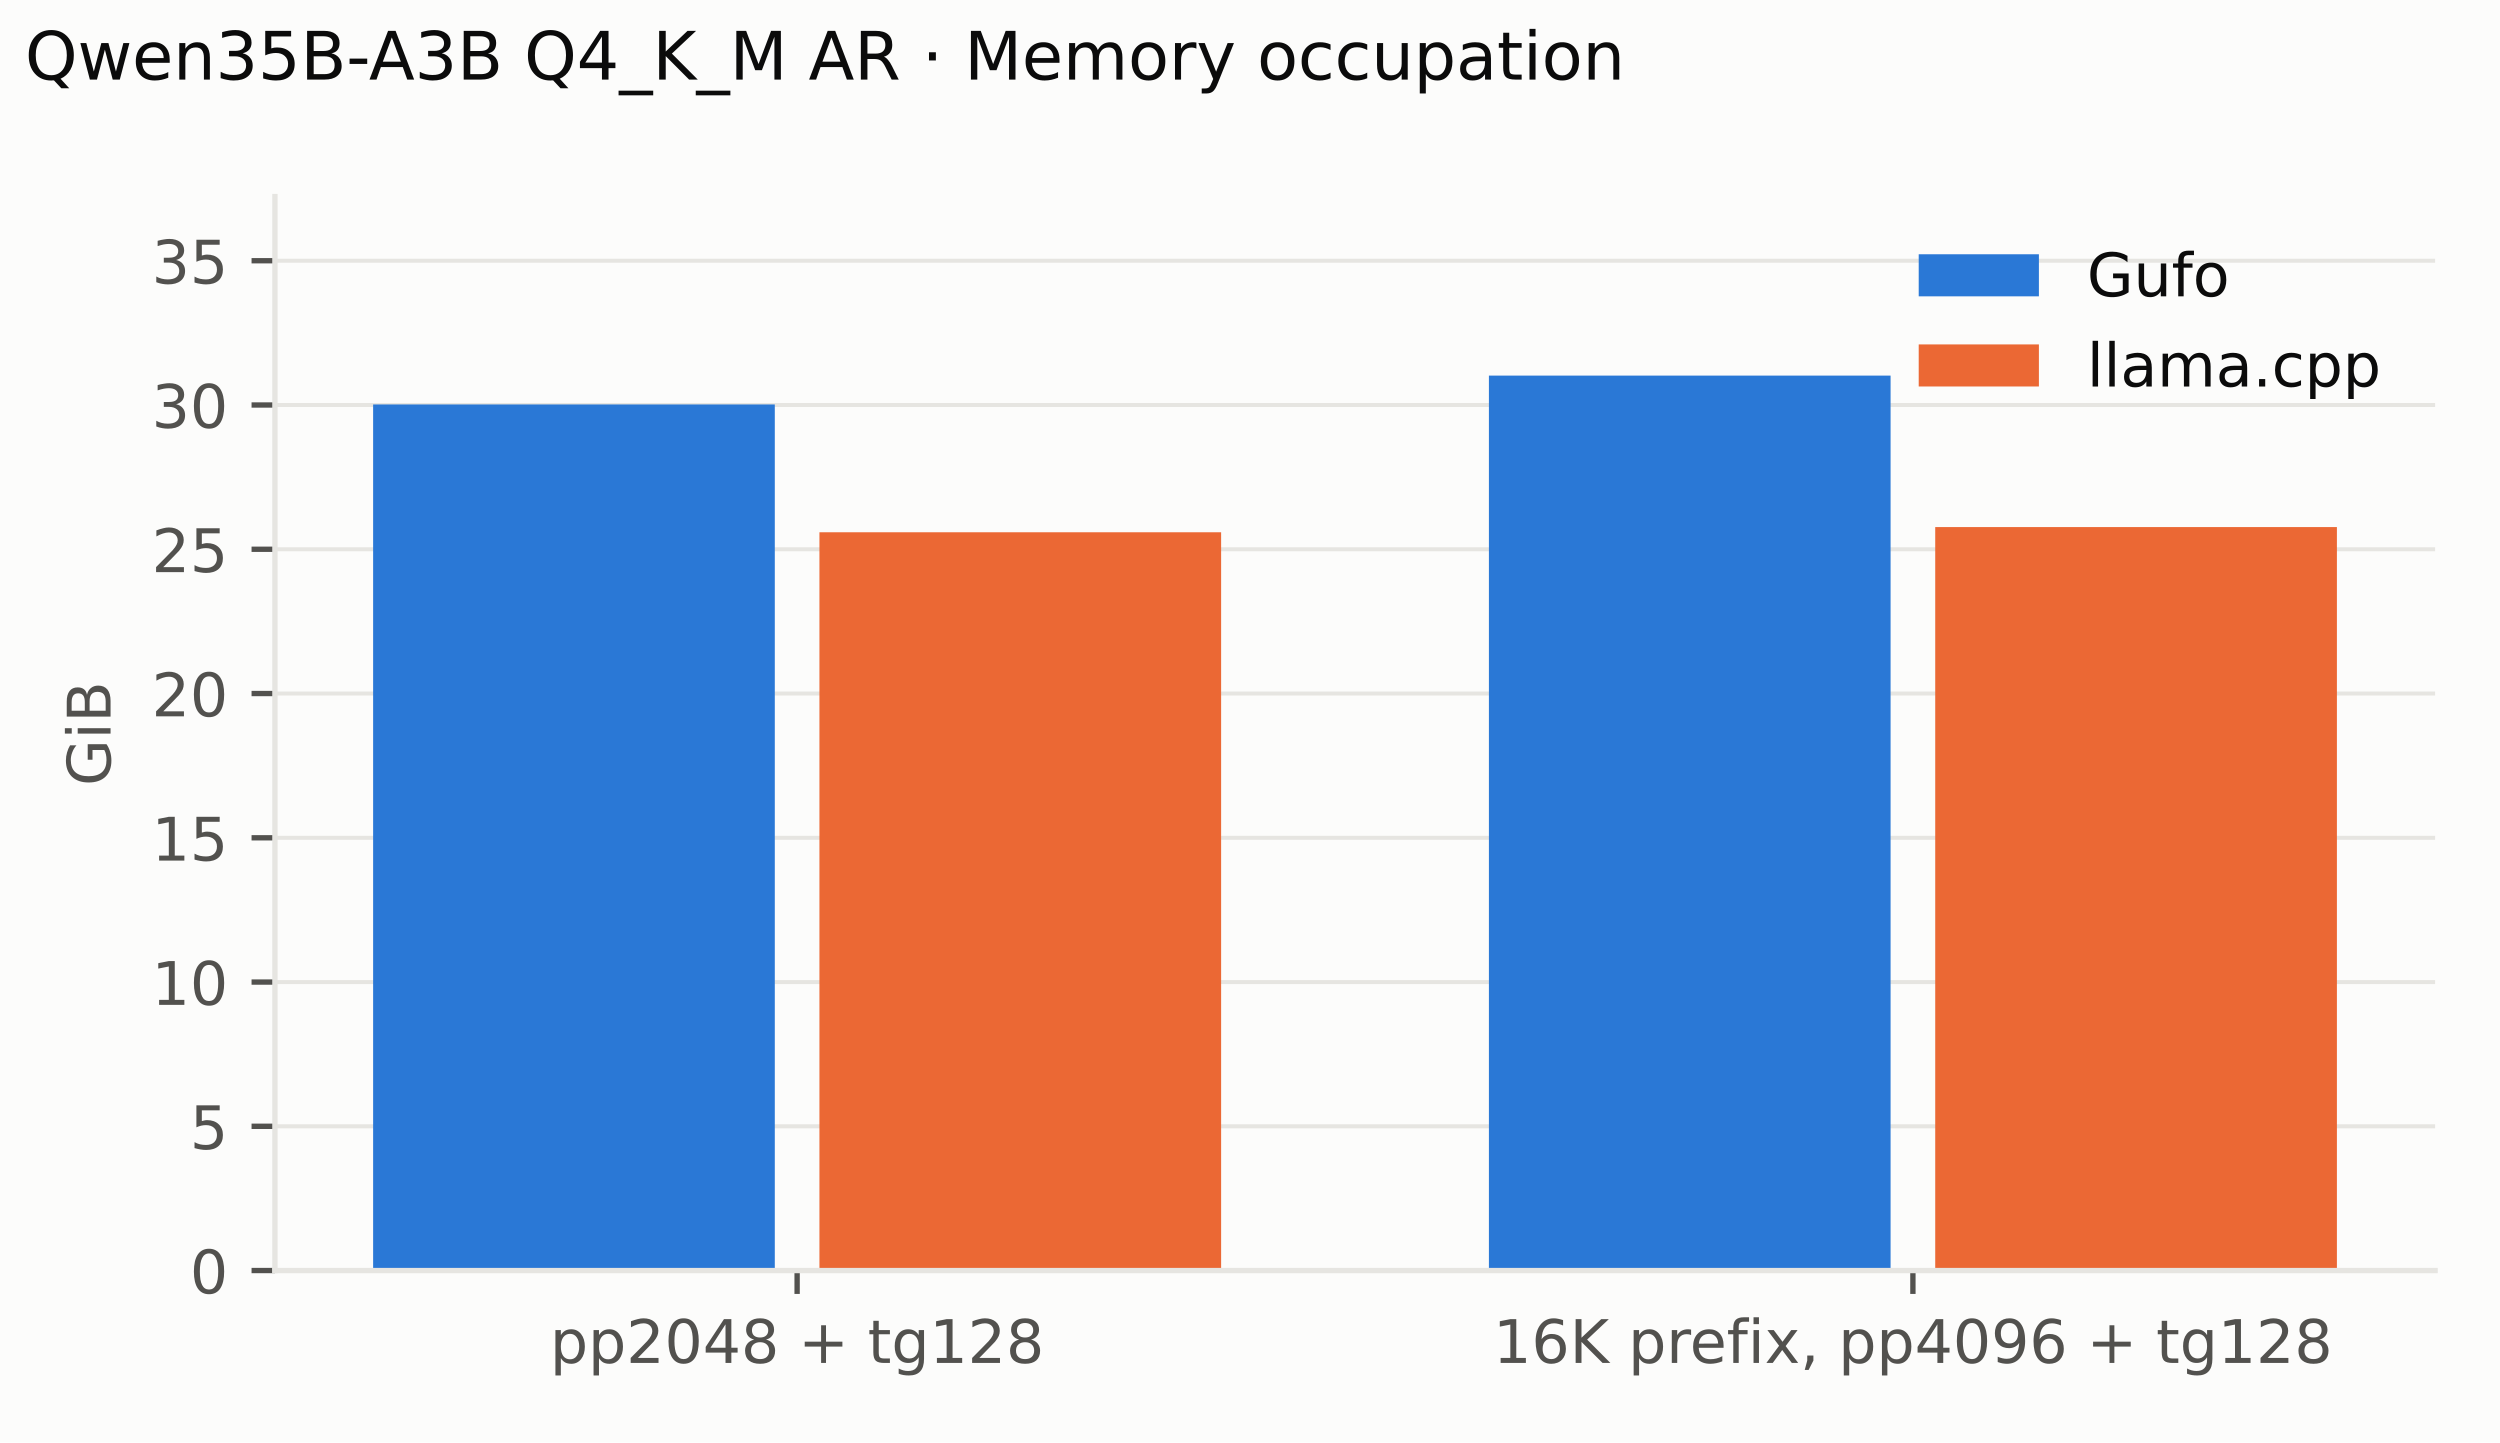
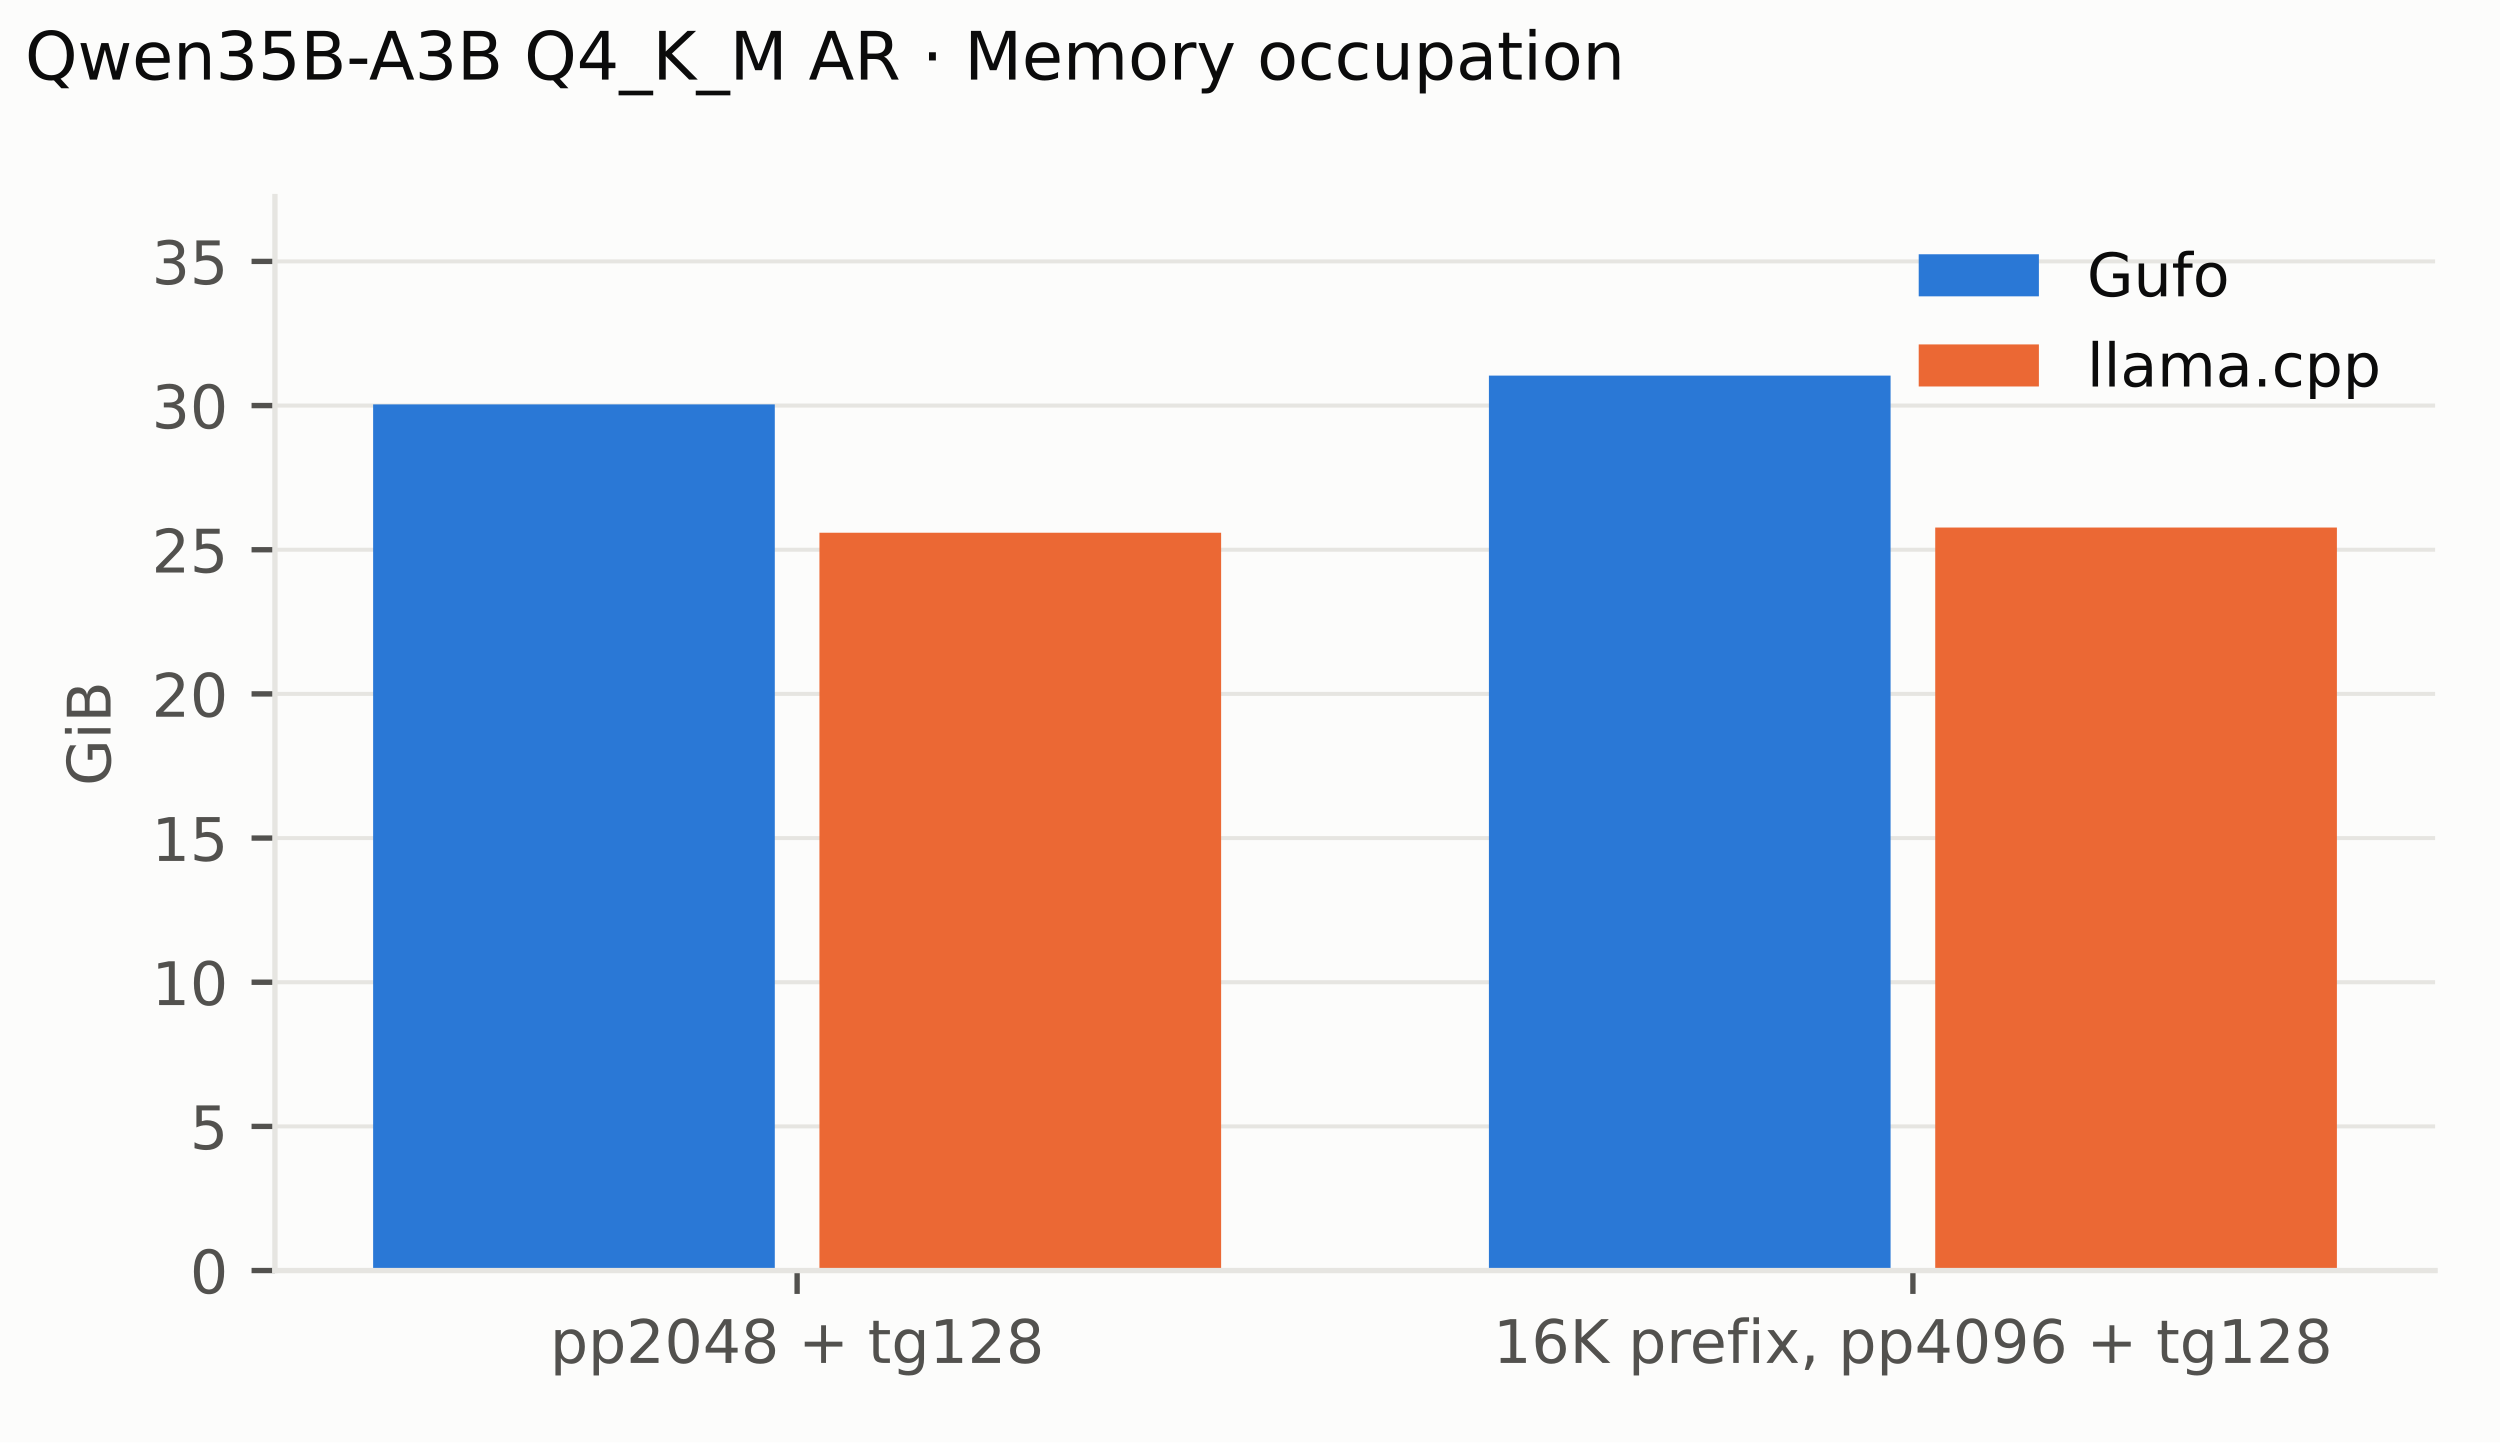
<svg xmlns="http://www.w3.org/2000/svg" xmlns:xlink="http://www.w3.org/1999/xlink" width="374.4pt" height="216pt" viewBox="0 0 374.4 216" version="1.1">
  <defs>
    <style type="text/css">*{stroke-linejoin: round; stroke-linecap: butt}</style>
  </defs>
  <g id="figure_1">
    <g id="patch_1">
      <path d="M 0 216 L 374.4 216 L 374.4 0 L 0 0 z " style="fill: #fcfcfb" />
    </g>
    <g id="axes_1">
      <g id="patch_2">
        <path d="M 41.173 190.279 L 364.68 190.279 L 364.68 29.441 L 41.173 29.441 z " style="fill: #fcfcfb" />
      </g>
      <g id="matplotlib.axis_1">
        <g id="xtick_1">
          <g id="line2d_1">
            <defs>
              <path id="m1ebf051f68" d="M 0 0 L 0 3.5 " style="stroke: #52514e; stroke-width: 0.8" />
            </defs>
            <g>
              <use xlink:href="#m1ebf051f68" x="119.376" y="190.279" style="fill: #52514e; stroke: #52514e; stroke-width: 0.8" />
            </g>
          </g>
          <g id="text_1">
            <text style="font-size: 9px; font-family: 'DejaVu Sans', 'Bitstream Vera Sans', 'Computer Modern Sans Serif', 'Lucida Grande', 'Verdana', 'Geneva', 'Lucid', 'Arial', 'Helvetica', 'Avant Garde', sans-serif; text-anchor: middle; fill: #52514e" x="119.376" y="204.117" transform="rotate(-0 119.3763 204.1172)">pp2048 + tg128</text>
          </g>
        </g>
        <g id="xtick_2">
          <g id="line2d_2">
            <g>
              <use xlink:href="#m1ebf051f68" x="286.477" y="190.279" style="fill: #52514e; stroke: #52514e; stroke-width: 0.8" />
            </g>
          </g>
          <g id="text_2">
            <text style="font-size: 9px; font-family: 'DejaVu Sans', 'Bitstream Vera Sans', 'Computer Modern Sans Serif', 'Lucida Grande', 'Verdana', 'Geneva', 'Lucid', 'Arial', 'Helvetica', 'Avant Garde', sans-serif; text-anchor: middle; fill: #52514e" x="286.477" y="204.118" transform="rotate(-0 286.4769 204.1179)">16K prefix, pp4096 + tg128</text>
          </g>
        </g>
      </g>
      <g id="matplotlib.axis_2">
        <g id="ytick_1">
          <g id="line2d_3">
            <path d="M 41.173 190.279 L 364.68 190.279 " clip-path="url(#pd96fb9d682)" style="fill: none; stroke: #e6e5e1; stroke-width: 0.6; stroke-linecap: square" />
          </g>
          <g id="line2d_4">
            <defs>
              <path id="m680e5b1e24" d="M 0 0 L -3.5 0 " style="stroke: #52514e; stroke-width: 0.8" />
            </defs>
            <g>
              <use xlink:href="#m680e5b1e24" x="41.173" y="190.279" style="fill: #52514e; stroke: #52514e; stroke-width: 0.8" />
            </g>
          </g>
          <g id="text_3">
            <text style="font-size: 9px; font-family: 'DejaVu Sans', 'Bitstream Vera Sans', 'Computer Modern Sans Serif', 'Lucida Grande', 'Verdana', 'Geneva', 'Lucid', 'Arial', 'Helvetica', 'Avant Garde', sans-serif; text-anchor: end; fill: #52514e" x="34.173" y="193.698" transform="rotate(-0 34.1732 193.6982)">0</text>
          </g>
        </g>
        <g id="ytick_2">
          <g id="line2d_5">
-             <path d="M 41.173 168.675 L 364.68 168.675 " clip-path="url(#pd96fb9d682)" style="fill: none; stroke: #e6e5e1; stroke-width: 0.6; stroke-linecap: square" />
+             <path d="M 41.173 168.689 L 364.68 168.689 " clip-path="url(#pd96fb9d682)" style="fill: none; stroke: #e6e5e1; stroke-width: 0.6; stroke-linecap: square" />
          </g>
          <g id="line2d_6">
            <g>
-               <use xlink:href="#m680e5b1e24" x="41.173" y="168.675" style="fill: #52514e; stroke: #52514e; stroke-width: 0.8" />
+               <use xlink:href="#m680e5b1e24" x="41.173" y="168.689" style="fill: #52514e; stroke: #52514e; stroke-width: 0.8" />
            </g>
          </g>
          <g id="text_4">
-             <text style="font-size: 9px; font-family: 'DejaVu Sans', 'Bitstream Vera Sans', 'Computer Modern Sans Serif', 'Lucida Grande', 'Verdana', 'Geneva', 'Lucid', 'Arial', 'Helvetica', 'Avant Garde', sans-serif; text-anchor: end; fill: #52514e" x="34.173" y="172.094" transform="rotate(-0 34.1732 172.0941)">5</text>
+             <text style="font-size: 9px; font-family: 'DejaVu Sans', 'Bitstream Vera Sans', 'Computer Modern Sans Serif', 'Lucida Grande', 'Verdana', 'Geneva', 'Lucid', 'Arial', 'Helvetica', 'Avant Garde', sans-serif; text-anchor: end; fill: #52514e" x="34.173" y="172.108" transform="rotate(-0 34.1732 172.108)">5</text>
          </g>
        </g>
        <g id="ytick_3">
          <g id="line2d_7">
-             <path d="M 41.173 147.071 L 364.68 147.071 " clip-path="url(#pd96fb9d682)" style="fill: none; stroke: #e6e5e1; stroke-width: 0.6; stroke-linecap: square" />
+             <path d="M 41.173 147.099 L 364.68 147.099 " clip-path="url(#pd96fb9d682)" style="fill: none; stroke: #e6e5e1; stroke-width: 0.6; stroke-linecap: square" />
          </g>
          <g id="line2d_8">
            <g>
-               <use xlink:href="#m680e5b1e24" x="41.173" y="147.071" style="fill: #52514e; stroke: #52514e; stroke-width: 0.8" />
+               <use xlink:href="#m680e5b1e24" x="41.173" y="147.099" style="fill: #52514e; stroke: #52514e; stroke-width: 0.8" />
            </g>
          </g>
          <g id="text_5">
-             <text style="font-size: 9px; font-family: 'DejaVu Sans', 'Bitstream Vera Sans', 'Computer Modern Sans Serif', 'Lucida Grande', 'Verdana', 'Geneva', 'Lucid', 'Arial', 'Helvetica', 'Avant Garde', sans-serif; text-anchor: end; fill: #52514e" x="34.173" y="150.49" transform="rotate(-0 34.1732 150.49)">10</text>
+             <text style="font-size: 9px; font-family: 'DejaVu Sans', 'Bitstream Vera Sans', 'Computer Modern Sans Serif', 'Lucida Grande', 'Verdana', 'Geneva', 'Lucid', 'Arial', 'Helvetica', 'Avant Garde', sans-serif; text-anchor: end; fill: #52514e" x="34.173" y="150.518" transform="rotate(-0 34.1732 150.5178)">10</text>
          </g>
        </g>
        <g id="ytick_4">
          <g id="line2d_9">
-             <path d="M 41.173 125.467 L 364.68 125.467 " clip-path="url(#pd96fb9d682)" style="fill: none; stroke: #e6e5e1; stroke-width: 0.6; stroke-linecap: square" />
+             <path d="M 41.173 125.509 L 364.68 125.509 " clip-path="url(#pd96fb9d682)" style="fill: none; stroke: #e6e5e1; stroke-width: 0.6; stroke-linecap: square" />
          </g>
          <g id="line2d_10">
            <g>
-               <use xlink:href="#m680e5b1e24" x="41.173" y="125.467" style="fill: #52514e; stroke: #52514e; stroke-width: 0.8" />
+               <use xlink:href="#m680e5b1e24" x="41.173" y="125.509" style="fill: #52514e; stroke: #52514e; stroke-width: 0.8" />
            </g>
          </g>
          <g id="text_6">
-             <text style="font-size: 9px; font-family: 'DejaVu Sans', 'Bitstream Vera Sans', 'Computer Modern Sans Serif', 'Lucida Grande', 'Verdana', 'Geneva', 'Lucid', 'Arial', 'Helvetica', 'Avant Garde', sans-serif; text-anchor: end; fill: #52514e" x="34.173" y="128.886" transform="rotate(-0 34.1732 128.8858)">15</text>
+             <text style="font-size: 9px; font-family: 'DejaVu Sans', 'Bitstream Vera Sans', 'Computer Modern Sans Serif', 'Lucida Grande', 'Verdana', 'Geneva', 'Lucid', 'Arial', 'Helvetica', 'Avant Garde', sans-serif; text-anchor: end; fill: #52514e" x="34.173" y="128.928" transform="rotate(-0 34.1732 128.9276)">15</text>
          </g>
        </g>
        <g id="ytick_5">
          <g id="line2d_11">
-             <path d="M 41.173 103.863 L 364.68 103.863 " clip-path="url(#pd96fb9d682)" style="fill: none; stroke: #e6e5e1; stroke-width: 0.6; stroke-linecap: square" />
+             <path d="M 41.173 103.918 L 364.68 103.918 " clip-path="url(#pd96fb9d682)" style="fill: none; stroke: #e6e5e1; stroke-width: 0.6; stroke-linecap: square" />
          </g>
          <g id="line2d_12">
            <g>
-               <use xlink:href="#m680e5b1e24" x="41.173" y="103.863" style="fill: #52514e; stroke: #52514e; stroke-width: 0.8" />
+               <use xlink:href="#m680e5b1e24" x="41.173" y="103.918" style="fill: #52514e; stroke: #52514e; stroke-width: 0.8" />
            </g>
          </g>
          <g id="text_7">
-             <text style="font-size: 9px; font-family: 'DejaVu Sans', 'Bitstream Vera Sans', 'Computer Modern Sans Serif', 'Lucida Grande', 'Verdana', 'Geneva', 'Lucid', 'Arial', 'Helvetica', 'Avant Garde', sans-serif; text-anchor: end; fill: #52514e" x="34.173" y="107.282" transform="rotate(-0 34.1732 107.2817)">20</text>
+             <text style="font-size: 9px; font-family: 'DejaVu Sans', 'Bitstream Vera Sans', 'Computer Modern Sans Serif', 'Lucida Grande', 'Verdana', 'Geneva', 'Lucid', 'Arial', 'Helvetica', 'Avant Garde', sans-serif; text-anchor: end; fill: #52514e" x="34.173" y="107.337" transform="rotate(-0 34.1732 107.3374)">20</text>
          </g>
        </g>
        <g id="ytick_6">
          <g id="line2d_13">
-             <path d="M 41.173 82.259 L 364.68 82.259 " clip-path="url(#pd96fb9d682)" style="fill: none; stroke: #e6e5e1; stroke-width: 0.6; stroke-linecap: square" />
+             <path d="M 41.173 82.328 L 364.68 82.328 " clip-path="url(#pd96fb9d682)" style="fill: none; stroke: #e6e5e1; stroke-width: 0.6; stroke-linecap: square" />
          </g>
          <g id="line2d_14">
            <g>
-               <use xlink:href="#m680e5b1e24" x="41.173" y="82.259" style="fill: #52514e; stroke: #52514e; stroke-width: 0.8" />
+               <use xlink:href="#m680e5b1e24" x="41.173" y="82.328" style="fill: #52514e; stroke: #52514e; stroke-width: 0.8" />
            </g>
          </g>
          <g id="text_8">
-             <text style="font-size: 9px; font-family: 'DejaVu Sans', 'Bitstream Vera Sans', 'Computer Modern Sans Serif', 'Lucida Grande', 'Verdana', 'Geneva', 'Lucid', 'Arial', 'Helvetica', 'Avant Garde', sans-serif; text-anchor: end; fill: #52514e" x="34.173" y="85.678" transform="rotate(-0 34.1732 85.67753)">25</text>
+             <text style="font-size: 9px; font-family: 'DejaVu Sans', 'Bitstream Vera Sans', 'Computer Modern Sans Serif', 'Lucida Grande', 'Verdana', 'Geneva', 'Lucid', 'Arial', 'Helvetica', 'Avant Garde', sans-serif; text-anchor: end; fill: #52514e" x="34.173" y="85.747" transform="rotate(-0 34.1732 85.74713)">25</text>
          </g>
        </g>
        <g id="ytick_7">
          <g id="line2d_15">
-             <path d="M 41.173 60.654 L 364.68 60.654 " clip-path="url(#pd96fb9d682)" style="fill: none; stroke: #e6e5e1; stroke-width: 0.6; stroke-linecap: square" />
+             <path d="M 41.173 60.738 L 364.68 60.738 " clip-path="url(#pd96fb9d682)" style="fill: none; stroke: #e6e5e1; stroke-width: 0.6; stroke-linecap: square" />
          </g>
          <g id="line2d_16">
            <g>
-               <use xlink:href="#m680e5b1e24" x="41.173" y="60.654" style="fill: #52514e; stroke: #52514e; stroke-width: 0.8" />
+               <use xlink:href="#m680e5b1e24" x="41.173" y="60.738" style="fill: #52514e; stroke: #52514e; stroke-width: 0.8" />
            </g>
          </g>
          <g id="text_9">
-             <text style="font-size: 9px; font-family: 'DejaVu Sans', 'Bitstream Vera Sans', 'Computer Modern Sans Serif', 'Lucida Grande', 'Verdana', 'Geneva', 'Lucid', 'Arial', 'Helvetica', 'Avant Garde', sans-serif; text-anchor: end; fill: #52514e" x="34.173" y="64.073" transform="rotate(-0 34.1732 64.07339)">30</text>
+             <text style="font-size: 9px; font-family: 'DejaVu Sans', 'Bitstream Vera Sans', 'Computer Modern Sans Serif', 'Lucida Grande', 'Verdana', 'Geneva', 'Lucid', 'Arial', 'Helvetica', 'Avant Garde', sans-serif; text-anchor: end; fill: #52514e" x="34.173" y="64.157" transform="rotate(-0 34.1732 64.15691)">30</text>
          </g>
        </g>
        <g id="ytick_8">
          <g id="line2d_17">
-             <path d="M 41.173 39.05 L 364.68 39.05 " clip-path="url(#pd96fb9d682)" style="fill: none; stroke: #e6e5e1; stroke-width: 0.6; stroke-linecap: square" />
+             <path d="M 41.173 39.148 L 364.68 39.148 " clip-path="url(#pd96fb9d682)" style="fill: none; stroke: #e6e5e1; stroke-width: 0.6; stroke-linecap: square" />
          </g>
          <g id="line2d_18">
            <g>
-               <use xlink:href="#m680e5b1e24" x="41.173" y="39.05" style="fill: #52514e; stroke: #52514e; stroke-width: 0.8" />
+               <use xlink:href="#m680e5b1e24" x="41.173" y="39.148" style="fill: #52514e; stroke: #52514e; stroke-width: 0.8" />
            </g>
          </g>
          <g id="text_10">
-             <text style="font-size: 9px; font-family: 'DejaVu Sans', 'Bitstream Vera Sans', 'Computer Modern Sans Serif', 'Lucida Grande', 'Verdana', 'Geneva', 'Lucid', 'Arial', 'Helvetica', 'Avant Garde', sans-serif; text-anchor: end; fill: #52514e" x="34.173" y="42.469" transform="rotate(-0 34.1732 42.46925)">35</text>
+             <text style="font-size: 9px; font-family: 'DejaVu Sans', 'Bitstream Vera Sans', 'Computer Modern Sans Serif', 'Lucida Grande', 'Verdana', 'Geneva', 'Lucid', 'Arial', 'Helvetica', 'Avant Garde', sans-serif; text-anchor: end; fill: #52514e" x="34.173" y="42.567" transform="rotate(-0 34.1732 42.56669)">35</text>
          </g>
        </g>
        <g id="text_11">
          <text style="font-size: 9px; font-family: 'DejaVu Sans', 'Bitstream Vera Sans', 'Computer Modern Sans Serif', 'Lucida Grande', 'Verdana', 'Geneva', 'Lucid', 'Arial', 'Helvetica', 'Avant Garde', sans-serif; text-anchor: middle; fill: #52514e" x="16.559" y="109.86" transform="rotate(-90 16.55859 109.86)">GiB</text>
        </g>
      </g>
      <g id="patch_3">
-         <path d="M 55.878 190.279 L 116.034 190.279 L 116.034 60.568 L 55.878 60.568 z " clip-path="url(#pd96fb9d682)" style="fill: #2a78d6" />
+         <path d="M 55.878 190.279 L 116.034 190.279 L 116.034 60.565 L 55.878 60.565 z " clip-path="url(#pd96fb9d682)" style="fill: #2a78d6" />
      </g>
      <g id="patch_4">
        <path d="M 222.979 190.279 L 283.135 190.279 L 283.135 56.247 L 222.979 56.247 z " clip-path="url(#pd96fb9d682)" style="fill: #2a78d6" />
      </g>
      <g id="patch_5">
-         <path d="M 122.718 190.279 L 182.875 190.279 L 182.875 79.709 L 122.718 79.709 z " clip-path="url(#pd96fb9d682)" style="fill: #eb6834" />
+         <path d="M 122.718 190.279 L 182.875 190.279 L 182.875 79.781 L 122.718 79.781 z " clip-path="url(#pd96fb9d682)" style="fill: #eb6834" />
      </g>
      <g id="patch_6">
-         <path d="M 289.819 190.279 L 349.975 190.279 L 349.975 78.932 L 289.819 78.932 z " clip-path="url(#pd96fb9d682)" style="fill: #eb6834" />
+         <path d="M 289.819 190.279 L 349.975 190.279 L 349.975 79.003 L 289.819 79.003 z " clip-path="url(#pd96fb9d682)" style="fill: #eb6834" />
      </g>
      <g id="patch_7">
        <path d="M 41.173 190.279 L 41.173 29.441 " style="fill: none; stroke: #e6e5e1; stroke-width: 0.8; stroke-linejoin: miter; stroke-linecap: square" />
      </g>
      <g id="patch_8">
        <path d="M 41.173 190.279 L 364.68 190.279 " style="fill: none; stroke: #e6e5e1; stroke-width: 0.8; stroke-linejoin: miter; stroke-linecap: square" />
      </g>
      <g id="legend_1">
        <g id="patch_9">
          <path d="M 287.346 44.379 L 305.346 44.379 L 305.346 38.079 L 287.346 38.079 z " style="fill: #2a78d6" />
        </g>
        <g id="text_12">
          <text style="font-size: 9px; font-family: 'DejaVu Sans', 'Bitstream Vera Sans', 'Computer Modern Sans Serif', 'Lucida Grande', 'Verdana', 'Geneva', 'Lucid', 'Arial', 'Helvetica', 'Avant Garde', sans-serif; text-anchor: start; fill: #0b0b0b" x="312.546" y="44.379" transform="rotate(-0 312.5461 44.37938)">Gufo</text>
        </g>
        <g id="patch_10">
          <path d="M 287.346 57.88 L 305.346 57.88 L 305.346 51.58 L 287.346 51.58 z " style="fill: #eb6834" />
        </g>
        <g id="text_13">
          <text style="font-size: 9px; font-family: 'DejaVu Sans', 'Bitstream Vera Sans', 'Computer Modern Sans Serif', 'Lucida Grande', 'Verdana', 'Geneva', 'Lucid', 'Arial', 'Helvetica', 'Avant Garde', sans-serif; text-anchor: start; fill: #0b0b0b" x="312.546" y="57.88" transform="rotate(-0 312.5461 57.88008)">llama.cpp</text>
        </g>
      </g>
    </g>
    <g id="text_14">
      <text style="font-size: 10px; font-family: 'DejaVu Sans', 'Bitstream Vera Sans', 'Computer Modern Sans Serif', 'Lucida Grande', 'Verdana', 'Geneva', 'Lucid', 'Arial', 'Helvetica', 'Avant Garde', sans-serif; text-anchor: start; fill: #0b0b0b" x="3.744" y="11.918" transform="rotate(-0 3.744 11.91844)">Qwen35B-A3B Q4_K_M AR · Memory occupation</text>
    </g>
  </g>
  <defs>
    <clipPath id="pd96fb9d682">
      <rect x="41.173" y="29.441" width="323.507" height="160.839" />
    </clipPath>
  </defs>
</svg>
